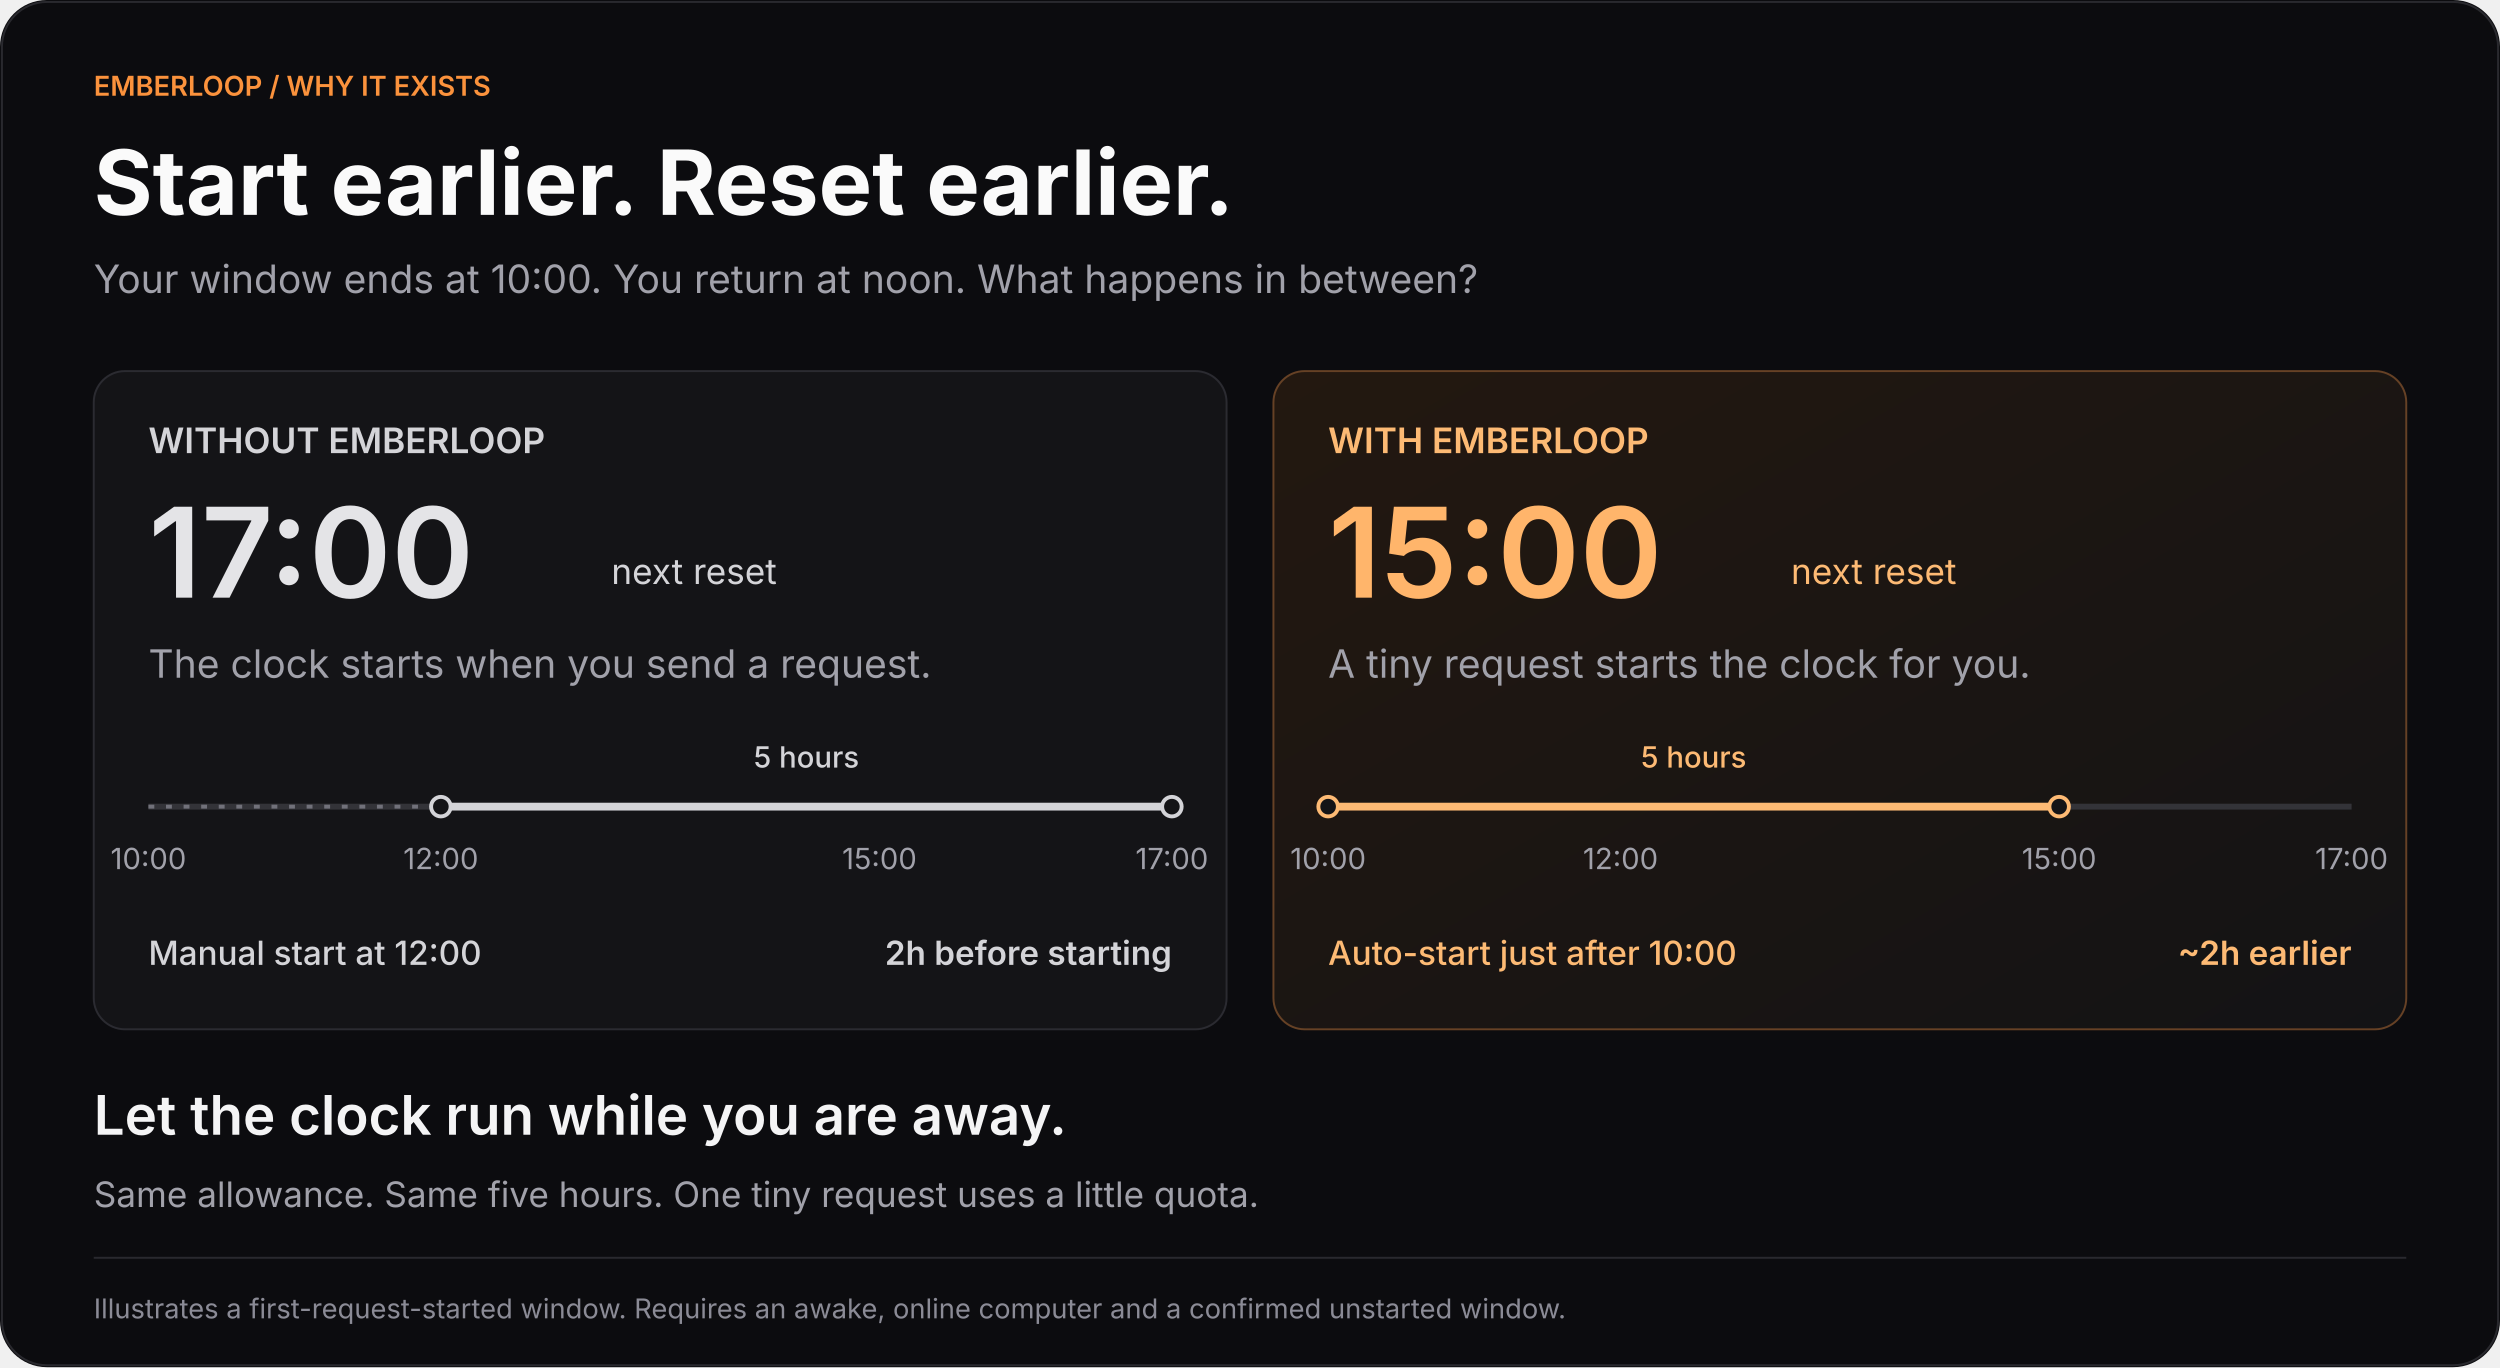
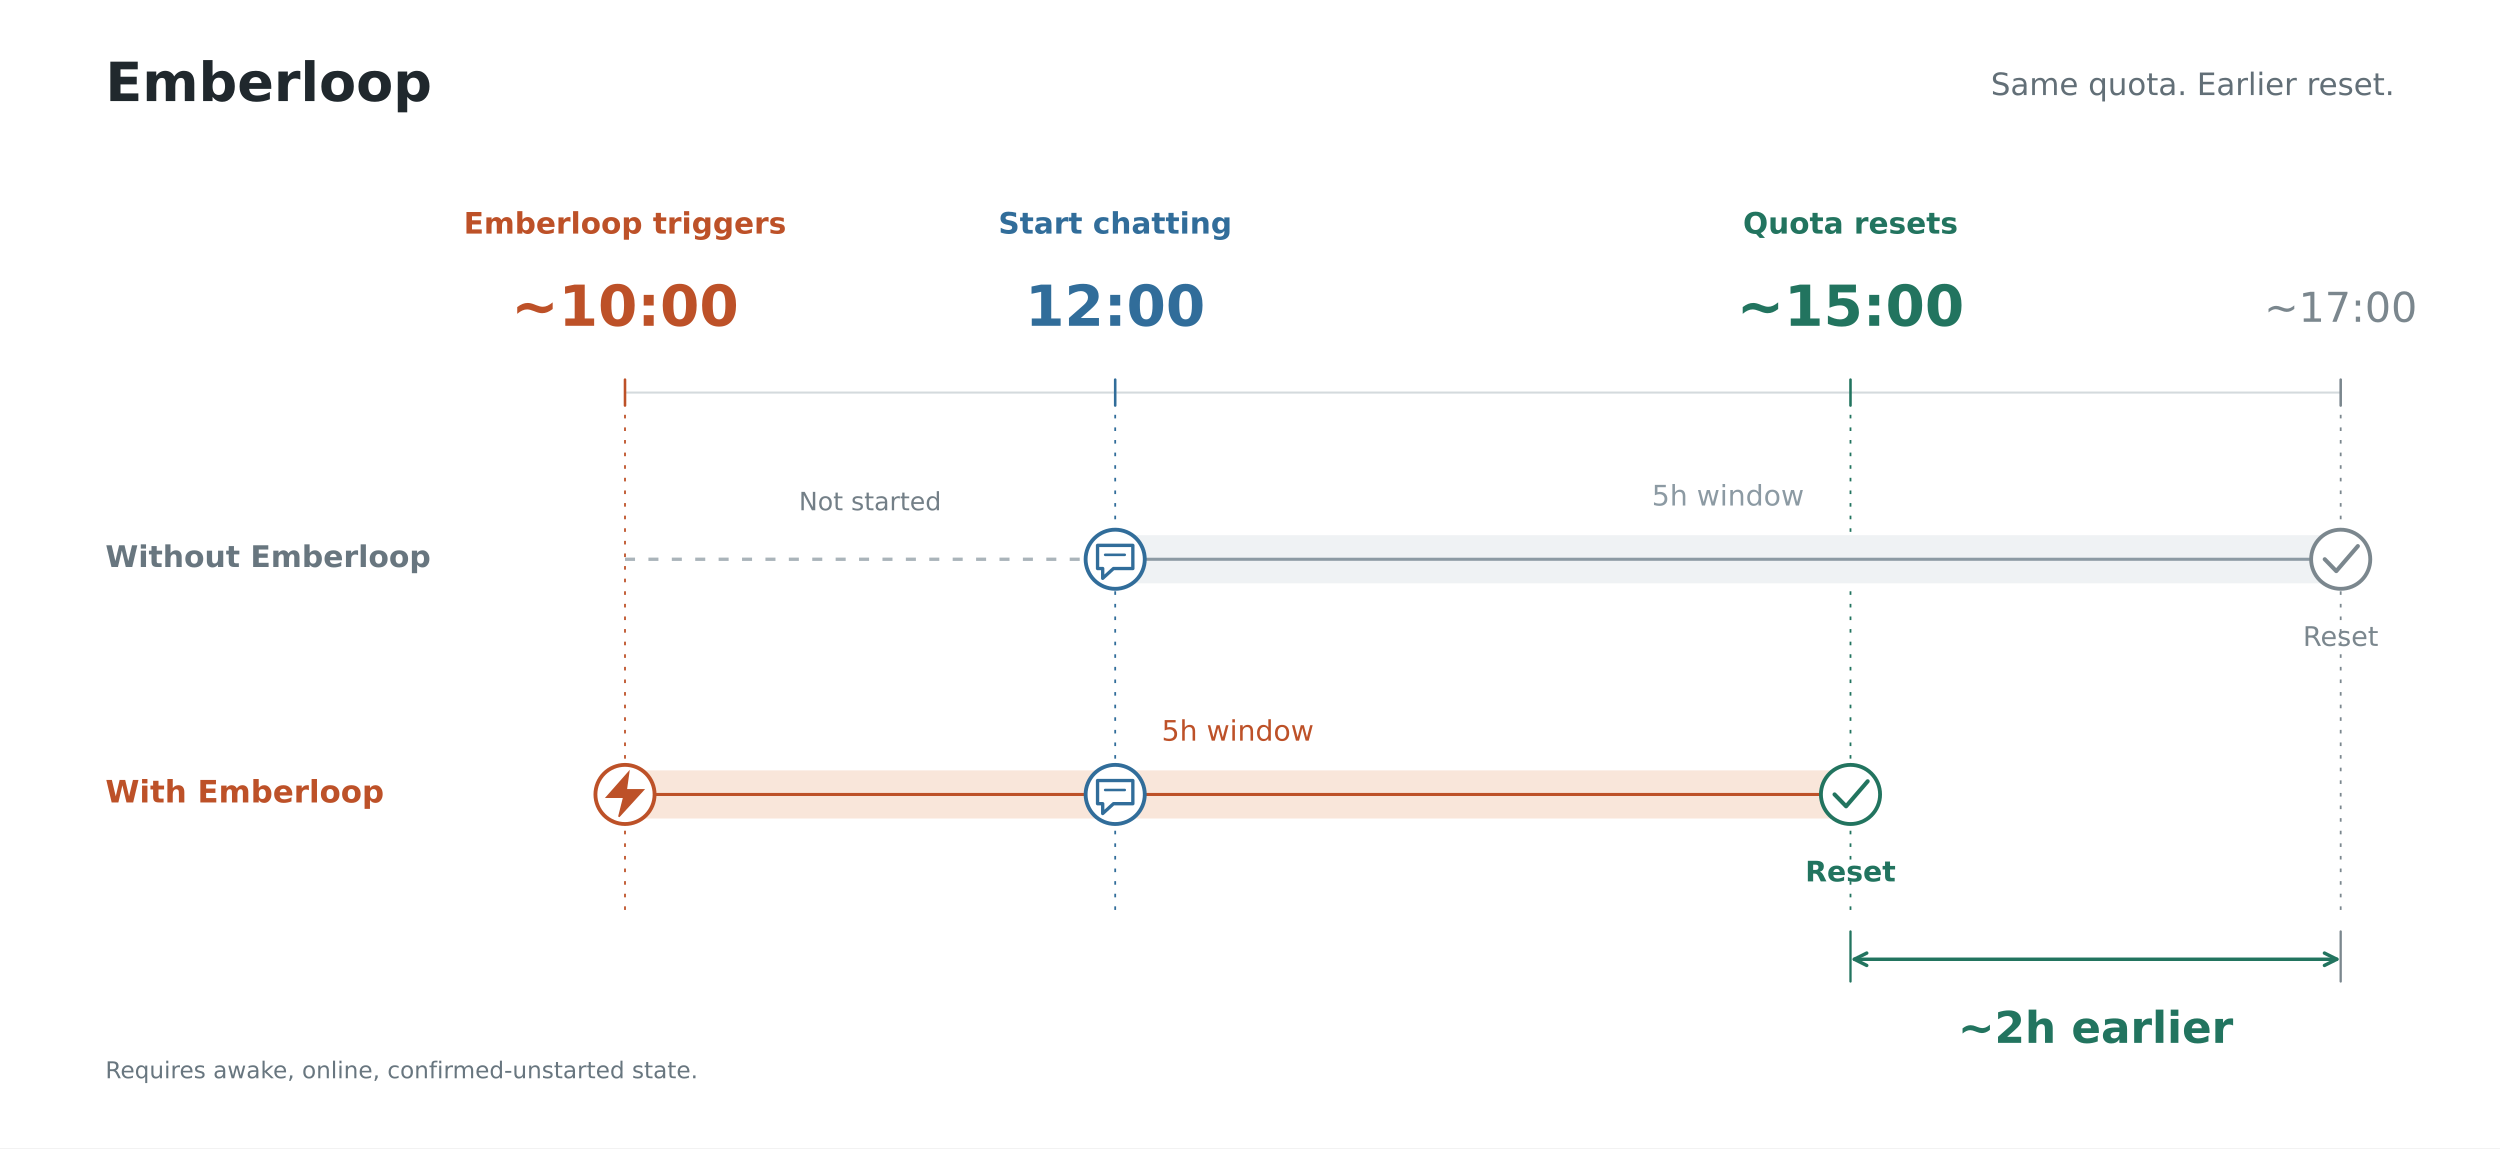
- <svg xmlns="http://www.w3.org/2000/svg" width="1280" height="700" viewBox="0 0 1280 700" role="img" aria-labelledby="title desc">
+ <svg xmlns="http://www.w3.org/2000/svg" xmlns:xlink="http://www.w3.org/1999/xlink" width="972pt" height="446.4pt" viewBox="0 0 972 446.4" version="1.1" role="img" aria-labelledby="title desc">
  <defs>
-     <linearGradient id="warm" x1="0" y1="0" x2="1" y2="1">
-       <stop stop-color="#231810" />
-       <stop offset="1" stop-color="#131315" />
-     </linearGradient>
-     <linearGradient id="ember">
-       <stop stop-color="#fb923c" />
-       <stop offset="1" stop-color="#fdba74" />
-     </linearGradient>
+     <style type="text/css">*{stroke-linejoin: round; stroke-linecap: butt}</style>
  </defs>
-   <rect x="0" y="0" width="1280" height="700" rx="24" fill="#0c0c0f" stroke="none" />
-   <rect x="1" y="1" width="1278" height="698" rx="23" fill="none" stroke="#29292e" />
-   <g font-family="-apple-system,BlinkMacSystemFont,Segoe UI,PingFang SC,Microsoft YaHei,sans-serif">
-     <text x="48" y="49" font-size="14" fill="#fb923c" font-weight="600" text-anchor="start">EMBERLOOP  /  WHY IT EXISTS</text>
-     <text x="48" y="110" font-size="46" fill="#fafafa" font-weight="650" text-anchor="start">Start earlier. Reset earlier.</text>
-     <text x="48" y="150" font-size="20" fill="#a1a1aa" font-weight="400" text-anchor="start">Your window ends at 10:00. You return at noon. What happens in between?</text>
-     <rect x="48" y="190" width="580" height="337" rx="16" fill="#141417" stroke="#2b2b31" />
-     <text x="76" y="232" font-size="18" fill="#d4d4d8" font-weight="600" text-anchor="start">WITHOUT EMBERLOOP</text>
-     <text x="76" y="306" font-size="64" fill="#e4e4e7" font-weight="600" text-anchor="start">17:00</text>
-     <text x="313" y="299" font-size="18" fill="#d4d4d8" font-weight="400" text-anchor="start">next reset</text>
-     <text x="76" y="347" font-size="20" fill="#a1a1aa" font-weight="400" text-anchor="start">The clock starts when you send a request.</text>
-     <path d="M76 413H600" stroke="#333338" stroke-width="3" />
-     <path d="M225.714 413H600" stroke="#d4d4d8" stroke-width="4" stroke-linecap="round" />
-     <path d="M76 413H225.714" stroke="#71717a" stroke-width="2" stroke-dasharray="3 6" />
-     <circle cx="225.714" cy="413" r="5" fill="#141417" stroke="#d4d4d8" stroke-width="2" />
-     <circle cx="600" cy="413" r="5" fill="#141417" stroke="#d4d4d8" stroke-width="2" />
-     <text x="412.857" y="393" font-size="15" fill="#d4d4d8" font-weight="500" text-anchor="middle">5 hours</text>
-     <text x="76.0" y="445" font-size="15" fill="#a1a1aa" font-weight="400" text-anchor="middle">10:00</text>
-     <text x="225.714" y="445" font-size="15" fill="#a1a1aa" font-weight="400" text-anchor="middle">12:00</text>
-     <text x="450.286" y="445" font-size="15" fill="#a1a1aa" font-weight="400" text-anchor="middle">15:00</text>
-     <text x="600.0" y="445" font-size="15" fill="#a1a1aa" font-weight="400" text-anchor="middle">17:00</text>
-     <text x="76" y="494" font-size="17" fill="#d4d4d8" font-weight="500" text-anchor="start">Manual start at 12:00</text>
-     <text x="600" y="494" font-size="17" fill="#d4d4d8" font-weight="600" text-anchor="end">2h before starting</text>
-     <rect x="652" y="190" width="580" height="337" rx="16" fill="url(#warm)" stroke="#664125" />
-     <text x="680" y="232" font-size="18" fill="#fdba74" font-weight="600" text-anchor="start">WITH EMBERLOOP</text>
-     <text x="680" y="306" font-size="64" fill="#ffb56b" font-weight="600" text-anchor="start">15:00</text>
-     <text x="917" y="299" font-size="18" fill="#fdba74" font-weight="400" text-anchor="start">next reset</text>
-     <text x="680" y="347" font-size="20" fill="#a1a1aa" font-weight="400" text-anchor="start">A tiny request starts the clock for you.</text>
-     <path d="M680 413H1204" stroke="#333338" stroke-width="3" />
-     <path d="M680 413H1054.286" stroke="#fdba74" stroke-width="4" stroke-linecap="round" />
-     <circle cx="680" cy="413" r="5" fill="#141417" stroke="#fdba74" stroke-width="2" />
-     <circle cx="1054.286" cy="413" r="5" fill="#141417" stroke="#fdba74" stroke-width="2" />
-     <text x="867.143" y="393" font-size="15" fill="#fdba74" font-weight="500" text-anchor="middle">5 hours</text>
-     <text x="680.0" y="445" font-size="15" fill="#a1a1aa" font-weight="400" text-anchor="middle">10:00</text>
-     <text x="829.714" y="445" font-size="15" fill="#a1a1aa" font-weight="400" text-anchor="middle">12:00</text>
-     <text x="1054.286" y="445" font-size="15" fill="#a1a1aa" font-weight="400" text-anchor="middle">15:00</text>
-     <text x="1204.0" y="445" font-size="15" fill="#a1a1aa" font-weight="400" text-anchor="middle">17:00</text>
-     <text x="680" y="494" font-size="17" fill="#fdba74" font-weight="500" text-anchor="start">Auto-start just after 10:00</text>
-     <text x="1204" y="494" font-size="17" fill="#fdba74" font-weight="600" text-anchor="end">~2h earlier</text>
-     <text x="48" y="581" font-size="28" fill="#f4f4f5" font-weight="600" text-anchor="start">Let the clock run while you are away.</text>
-     <text x="48" y="618" font-size="18" fill="#a1a1aa" font-weight="400" text-anchor="start">Same allowance. Same five hours. One tiny request uses a little quota.</text>
-     <path d="M48 644H1232" stroke="#29292e" />
-     <text x="48" y="675" font-size="14" fill="#8b8b96" font-weight="400" text-anchor="start">Illustrates a first-request-started window. Requires an awake, online computer and a confirmed unstarted window.</text>
+   <g id="figure_1">
+     <g id="patch_1">
+       <path d="M 0 446.4  L 972 446.4  L 972 0  L 0 0  z " style="fill: #ffffff" />
+     </g>
+     <g id="axes_1">
+       <g id="line2d_1">
+         <path d="M 243 152.64  L 910.059 152.64  " clip-path="url(#pd962f2491d)" style="fill: none; stroke: #d4dadd; stroke-width: 0.8; stroke-linecap: round" />
+       </g>
+       <g id="line2d_2">
+         <path d="M 243 147.6  L 243 157.68  " clip-path="url(#pd962f2491d)" style="fill: none; stroke: #bd5128; stroke-linecap: round" />
+       </g>
+       <g id="line2d_3">
+         <path d="M 243 161.28  L 243 354.96  " clip-path="url(#pd962f2491d)" style="fill: none; stroke-dasharray: 1.4,3.5; stroke-dashoffset: 0; stroke: #bd5128; stroke-width: 0.7" />
+       </g>
+       <g id="line2d_4">
+         <path d="M 433.588 147.6  L 433.588 157.68  " clip-path="url(#pd962f2491d)" style="fill: none; stroke: #316d9a; stroke-linecap: round" />
+       </g>
+       <g id="line2d_5">
+         <path d="M 433.588 161.28  L 433.588 354.96  " clip-path="url(#pd962f2491d)" style="fill: none; stroke-dasharray: 1.4,3.5; stroke-dashoffset: 0; stroke: #316d9a; stroke-width: 0.7" />
+       </g>
+       <g id="line2d_6">
+         <path d="M 719.471 147.6  L 719.471 157.68  " clip-path="url(#pd962f2491d)" style="fill: none; stroke: #22745f; stroke-linecap: round" />
+       </g>
+       <g id="line2d_7">
+         <path d="M 719.471 161.28  L 719.471 354.96  " clip-path="url(#pd962f2491d)" style="fill: none; stroke-dasharray: 1.4,3.5; stroke-dashoffset: 0; stroke: #22745f; stroke-width: 0.7" />
+       </g>
+       <g id="line2d_8">
+         <path d="M 910.059 147.6  L 910.059 157.68  " clip-path="url(#pd962f2491d)" style="fill: none; stroke: #7b878e; stroke-linecap: round" />
+       </g>
+       <g id="line2d_9">
+         <path d="M 910.059 161.28  L 910.059 354.96  " clip-path="url(#pd962f2491d)" style="fill: none; stroke-dasharray: 1.4,3.5; stroke-dashoffset: 0; stroke: #7b878e; stroke-width: 0.7" />
+       </g>
+       <g id="line2d_10">
+         <path d="M 243 217.44  L 433.588 217.44  " clip-path="url(#pd962f2491d)" style="fill: none; stroke-dasharray: 3.9,5.2; stroke-dashoffset: 0; stroke: #aab4ba; stroke-width: 1.3" />
+       </g>
+       <g id="line2d_11">
+         <path d="M 719.471 362.16  L 719.471 381.6  " clip-path="url(#pd962f2491d)" style="fill: none; stroke: #22745f; stroke-width: 0.9; stroke-linecap: round" />
+       </g>
+       <g id="line2d_12">
+         <path d="M 910.059 362.16  L 910.059 381.6  " clip-path="url(#pd962f2491d)" style="fill: none; stroke: #7b878e; stroke-width: 0.9; stroke-linecap: round" />
+       </g>
+       <g id="patch_2">
+         <path d="M 433.588 226.8  L 910.059 226.8  L 910.059 208.08  L 433.588 208.08  z " clip-path="url(#pd962f2491d)" style="fill: #eff2f4" />
+       </g>
+       <g id="patch_3">
+         <path d="M 243 318.24  L 719.471 318.24  L 719.471 299.52  L 243 299.52  z " clip-path="url(#pd962f2491d)" style="fill: #f9e6da" />
+       </g>
+       <g id="text_1">
+         <text style="font-weight: 700; font-size: 21px; font-family: 'DejaVu Sans', Arial, sans-serif; text-anchor: start; fill: #20282d" x="40.976" y="39.296" transform="rotate(-0 40.97647 39.2959)">Emberloop</text>
+       </g>
+       <g id="text_2">
+         <text style="font-size: 12px; font-family: 'DejaVu Sans', Arial, sans-serif; text-anchor: end; fill: #626f77" x="931.024" y="36.958" transform="rotate(-0 931.0235 36.95766)">Same quota. Earlier reset.</text>
+       </g>
+       <g id="text_3">
+         <text style="font-weight: 700; font-size: 11.5px; font-family: 'DejaVu Sans', Arial, sans-serif; text-anchor: middle; fill: #bd5128" x="243" y="90.828" transform="rotate(-0 243 90.82775)">Emberloop triggers</text>
+       </g>
+       <g id="text_4">
+         <text style="font-weight: 700; font-size: 22px; font-family: 'DejaVu Sans', Arial, sans-serif; text-anchor: middle; fill: #bd5128" x="243" y="126.675" transform="rotate(-0 243 126.6748)">~10:00</text>
+       </g>
+       <g id="text_5">
+         <text style="font-weight: 700; font-size: 11.5px; font-family: 'DejaVu Sans', Arial, sans-serif; text-anchor: middle; fill: #316d9a" x="433.588" y="90.828" transform="rotate(-0 433.5882 90.82775)">Start chatting</text>
+       </g>
+       <g id="text_6">
+         <text style="font-weight: 700; font-size: 22px; font-family: 'DejaVu Sans', Arial, sans-serif; text-anchor: middle; fill: #316d9a" x="433.588" y="126.675" transform="rotate(-0 433.5882 126.6748)">12:00</text>
+       </g>
+       <g id="text_7">
+         <text style="font-weight: 700; font-size: 11.5px; font-family: 'DejaVu Sans', Arial, sans-serif; text-anchor: middle; fill: #22745f" x="719.471" y="90.827" transform="rotate(-0 719.4706 90.8273)">Quota resets</text>
+       </g>
+       <g id="text_8">
+         <text style="font-weight: 700; font-size: 22px; font-family: 'DejaVu Sans', Arial, sans-serif; text-anchor: middle; fill: #22745f" x="719.471" y="126.675" transform="rotate(-0 719.4706 126.6748)">~15:00</text>
+       </g>
+       <g id="text_9">
+         <text style="font-size: 16px; font-family: 'DejaVu Sans', Arial, sans-serif; text-anchor: middle; fill: #7b878e" x="910.059" y="125.116" transform="rotate(-0 910.0588 125.1162)">~17:00</text>
+       </g>
+       <g id="text_10">
+         <text style="font-weight: 700; font-size: 11.6px; font-family: 'DejaVu Sans', Arial, sans-serif; text-anchor: start; fill: #68767f" x="40.976" y="220.454" transform="rotate(-0 40.97647 220.4537)">Without Emberloop</text>
+       </g>
+       <g id="text_11">
+         <text style="font-weight: 700; font-size: 12px; font-family: 'DejaVu Sans', Arial, sans-serif; text-anchor: start; fill: #bd5128" x="40.976" y="311.998" transform="rotate(-0 40.97647 311.9977)">With Emberloop</text>
+       </g>
+       <g id="text_12">
+         <text style="font-size: 9.8px; font-family: 'DejaVu Sans', Arial, sans-serif; text-anchor: middle; fill: #737f87" x="338.294" y="198.386" transform="rotate(-0 338.2941 198.3861)">Not started</text>
+       </g>
+       <g id="line2d_13">
+         <path d="M 433.588 217.44  L 910.059 217.44  " clip-path="url(#pd962f2491d)" style="fill: none; stroke: #8c9aa3; stroke-width: 1.2; stroke-linecap: round" />
+       </g>
+       <g id="text_13">
+         <text style="font-size: 11px; font-family: 'DejaVu Sans', Arial, sans-serif; text-anchor: middle; fill: #8c9aa3" x="671.824" y="196.538" transform="rotate(-0 671.8235 196.5379)">5h window</text>
+       </g>
+       <g id="line2d_14">
+         <path d="M 243 308.88  L 719.471 308.88  " clip-path="url(#pd962f2491d)" style="fill: none; stroke: #bd5128; stroke-width: 1.2; stroke-linecap: round" />
+       </g>
+       <g id="text_14">
+         <text style="font-size: 11px; font-family: 'DejaVu Sans', Arial, sans-serif; text-anchor: middle; fill: #bd5128" x="481.235" y="287.978" transform="rotate(-0 481.2353 287.9779)">5h window</text>
+       </g>
+       <g id="text_15">
+         <text style="font-size: 10.5px; font-family: 'DejaVu Sans', Arial, sans-serif; text-anchor: middle; fill: #7b878e" x="910.059" y="251.128" transform="rotate(-0 910.0588 251.1275)">Reset</text>
+       </g>
+       <g id="text_16">
+         <text style="font-weight: 700; font-size: 11px; font-family: 'DejaVu Sans', Arial, sans-serif; text-anchor: middle; fill: #22745f" x="719.471" y="342.697" transform="rotate(-0 719.4706 342.6974)">Reset</text>
+       </g>
+       <g id="patch_4">
+         <path d="M 908.549 372.96  Q 814.765 372.96 720.98 372.96  " style="fill: none; stroke: #22745f; stroke-width: 1.35; stroke-linecap: round" />
+         <path d="M 903.749 370.56  L 908.549 372.96  L 903.749 375.36  " style="fill: none; stroke: #22745f; stroke-width: 1.35; stroke-linecap: round" />
+         <path d="M 725.78 375.36  L 720.98 372.96  L 725.78 370.56  " style="fill: none; stroke: #22745f; stroke-width: 1.35; stroke-linecap: round" />
+       </g>
+       <g id="text_17">
+         <text style="font-weight: 700; font-size: 17px; font-family: 'DejaVu Sans', Arial, sans-serif; text-anchor: middle; fill: #22745f" x="814.765" y="405.457" transform="rotate(-0 814.7647 405.4567)">~2h earlier</text>
+       </g>
+       <g id="text_18">
+         <text style="font-size: 9px; font-family: 'DejaVu Sans', Arial, sans-serif; text-anchor: start; fill: #68767f" x="40.976" y="419.218" transform="rotate(-0 40.97647 419.2182)">Requires awake, online, confirmed-unstarted state.</text>
+       </g>
+       <g id="line2d_15">
+         <defs>
+           <path id="m4135ce55fd" d="M 0 11.5  C 3.05 11.5 5.975 10.288 8.132 8.132  C 10.288 5.975 11.5 3.05 11.5 0  C 11.5 -3.05 10.288 -5.975 8.132 -8.132  C 5.975 -10.288 3.05 -11.5 0 -11.5  C -3.05 -11.5 -5.975 -10.288 -8.132 -8.132  C -10.288 -5.975 -11.5 -3.05 -11.5 0  C -11.5 3.05 -10.288 5.975 -8.132 8.132  C -5.975 10.288 -3.05 11.5 0 11.5  z " style="stroke: #316d9a; stroke-width: 1.5" />
+         </defs>
+         <g clip-path="url(#pd962f2491d)">
+           <use xlink:href="#m4135ce55fd" x="433.588" y="217.44" style="fill: #ffffff; stroke: #316d9a; stroke-width: 1.5" />
+         </g>
+       </g>
+       <g id="line2d_16">
+         <defs>
+           <path id="m033fe30e9f" d="M 0 11.5  C 3.05 11.5 5.975 10.288 8.132 8.132  C 10.288 5.975 11.5 3.05 11.5 0  C 11.5 -3.05 10.288 -5.975 8.132 -8.132  C 5.975 -10.288 3.05 -11.5 0 -11.5  C -3.05 -11.5 -5.975 -10.288 -8.132 -8.132  C -10.288 -5.975 -11.5 -3.05 -11.5 0  C -11.5 3.05 -10.288 5.975 -8.132 8.132  C -5.975 10.288 -3.05 11.5 0 11.5  z " style="stroke: #7b878e; stroke-width: 1.5" />
+         </defs>
+         <g clip-path="url(#pd962f2491d)">
+           <use xlink:href="#m033fe30e9f" x="910.059" y="217.44" style="fill: #ffffff; stroke: #7b878e; stroke-width: 1.5" />
+         </g>
+       </g>
+       <g id="line2d_17">
+         <defs>
+           <path id="mcc5a109499" d="M 0 11.5  C 3.05 11.5 5.975 10.288 8.132 8.132  C 10.288 5.975 11.5 3.05 11.5 0  C 11.5 -3.05 10.288 -5.975 8.132 -8.132  C 5.975 -10.288 3.05 -11.5 0 -11.5  C -3.05 -11.5 -5.975 -10.288 -8.132 -8.132  C -10.288 -5.975 -11.5 -3.05 -11.5 0  C -11.5 3.05 -10.288 5.975 -8.132 8.132  C -5.975 10.288 -3.05 11.5 0 11.5  z " style="stroke: #bd5128; stroke-width: 1.5" />
+         </defs>
+         <g clip-path="url(#pd962f2491d)">
+           <use xlink:href="#mcc5a109499" x="243" y="308.88" style="fill: #ffffff; stroke: #bd5128; stroke-width: 1.5" />
+         </g>
+       </g>
+       <g id="line2d_18">
+         <g clip-path="url(#pd962f2491d)">
+           <use xlink:href="#m4135ce55fd" x="433.588" y="308.88" style="fill: #ffffff; stroke: #316d9a; stroke-width: 1.5" />
+         </g>
+       </g>
+       <g id="line2d_19">
+         <defs>
+           <path id="m631bf16497" d="M 0 11.5  C 3.05 11.5 5.975 10.288 8.132 8.132  C 10.288 5.975 11.5 3.05 11.5 0  C 11.5 -3.05 10.288 -5.975 8.132 -8.132  C 5.975 -10.288 3.05 -11.5 0 -11.5  C -3.05 -11.5 -5.975 -10.288 -8.132 -8.132  C -10.288 -5.975 -11.5 -3.05 -11.5 0  C -11.5 3.05 -10.288 5.975 -8.132 8.132  C -5.975 10.288 -3.05 11.5 0 11.5  z " style="stroke: #22745f; stroke-width: 1.5" />
+         </defs>
+         <g clip-path="url(#pd962f2491d)">
+           <use xlink:href="#m631bf16497" x="719.471" y="308.88" style="fill: #ffffff; stroke: #22745f; stroke-width: 1.5" />
+         </g>
+       </g>
+       <g id="patch_5">
+         <path d="M 426.727 212.04  L 440.449 212.04  L 440.449 221.04  L 432.921 221.04  L 428.728 224.856  L 428.728 221.04  L 426.727 221.04  z " clip-path="url(#pd962f2491d)" style="fill: #ffffff; stroke: #316d9a; stroke-width: 1.3" />
+       </g>
+       <g id="line2d_20">
+         <path d="M 903.865 217.44  L 908.344 222.048  L 916.729 212.328  " clip-path="url(#pd962f2491d)" style="fill: none; stroke: #7b878e; stroke-width: 1.6; stroke-linecap: round" />
+       </g>
+       <g id="patch_6">
+         <path d="M 244.429 300.24  L 235.853 309.96  L 242.524 309.96  L 240.618 317.52  L 250.147 307.08  L 243.476 307.08  z " clip-path="url(#pd962f2491d)" style="fill: #bd5128; stroke: #bd5128; stroke-width: 0.6; stroke-linejoin: miter" />
+       </g>
+       <g id="patch_7">
+         <path d="M 426.727 303.48  L 440.449 303.48  L 440.449 312.48  L 432.921 312.48  L 428.728 316.296  L 428.728 312.48  L 426.727 312.48  z " clip-path="url(#pd962f2491d)" style="fill: #ffffff; stroke: #316d9a; stroke-width: 1.3" />
+       </g>
+       <g id="line2d_21">
+         <path d="M 713.276 308.88  L 717.755 313.488  L 726.141 303.768  " clip-path="url(#pd962f2491d)" style="fill: none; stroke: #22745f; stroke-width: 1.6; stroke-linecap: round" />
+       </g>
+       <g id="line2d_22">
+         <path d="M 429.681 215.712  L 437.305 215.712  " clip-path="url(#pd962f2491d)" style="fill: none; stroke: #316d9a; stroke-linecap: round" />
+       </g>
+       <g id="line2d_23">
+         <path d="M 429.681 307.152  L 437.305 307.152  " clip-path="url(#pd962f2491d)" style="fill: none; stroke: #316d9a; stroke-linecap: round" />
+       </g>
+     </g>
  </g>
+   <defs>
+     <clipPath id="pd962f2491d">
+       <rect x="0" y="0" width="972" height="446.4" />
+     </clipPath>
+   </defs>
</svg>
